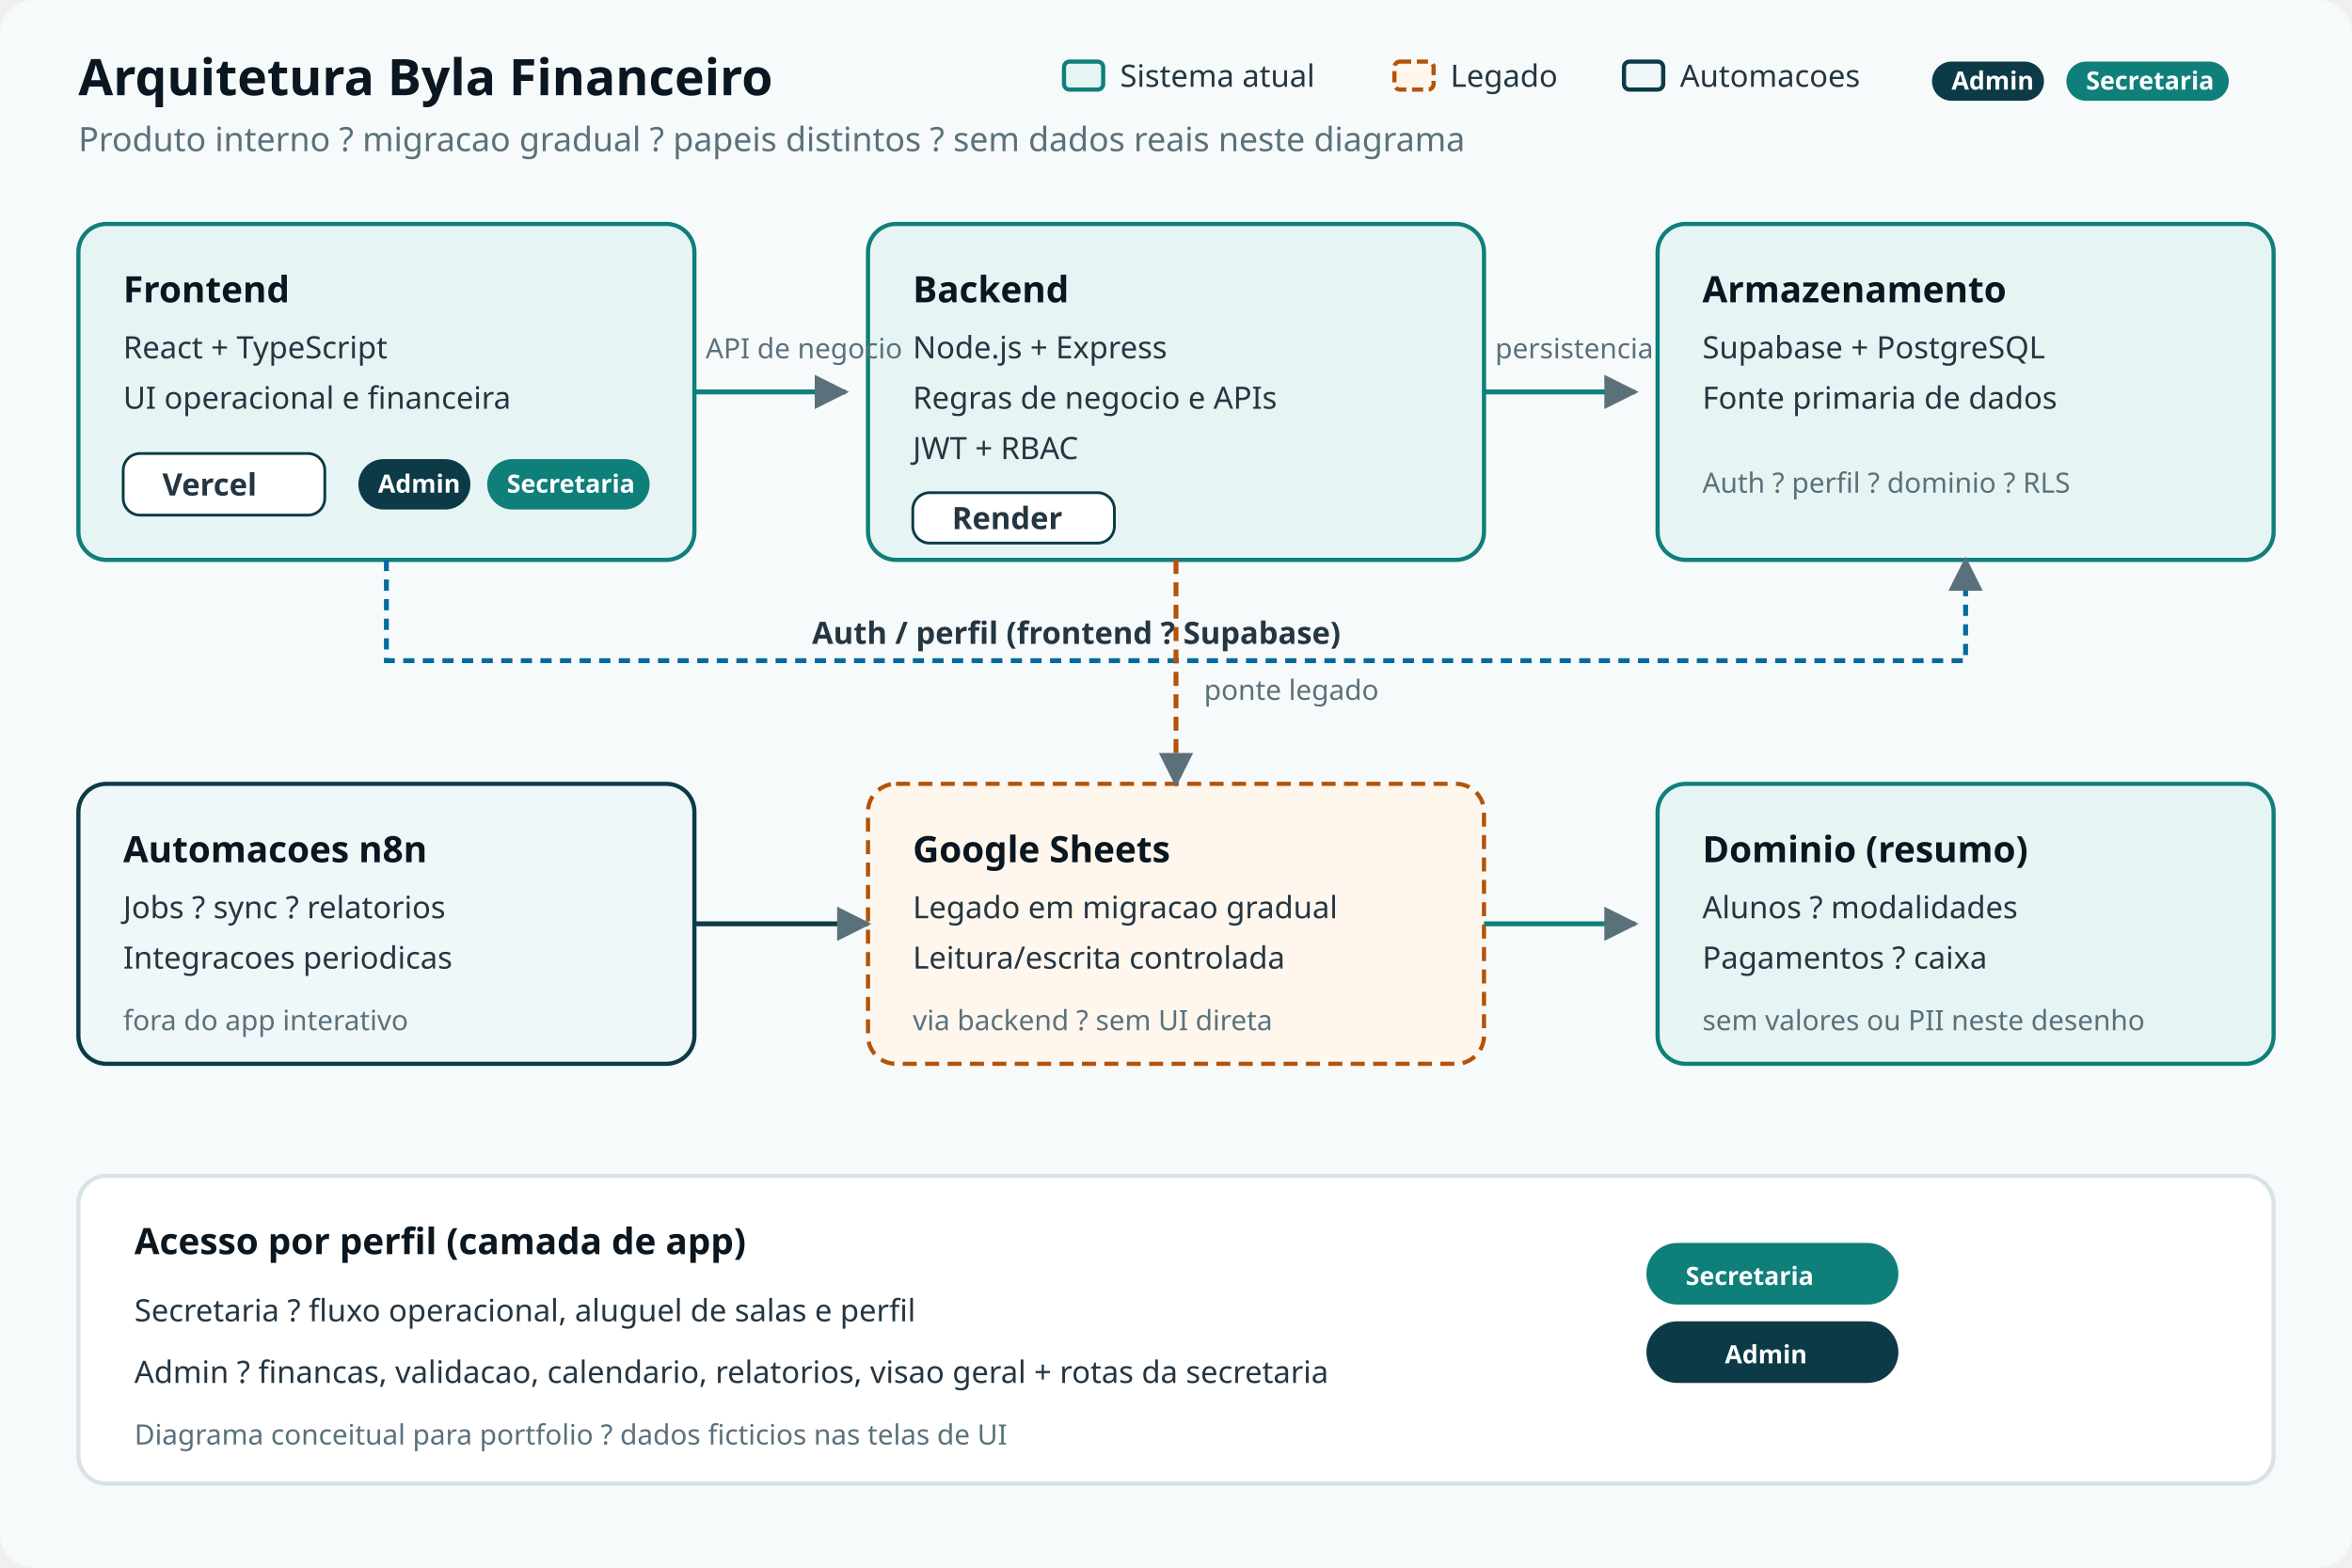
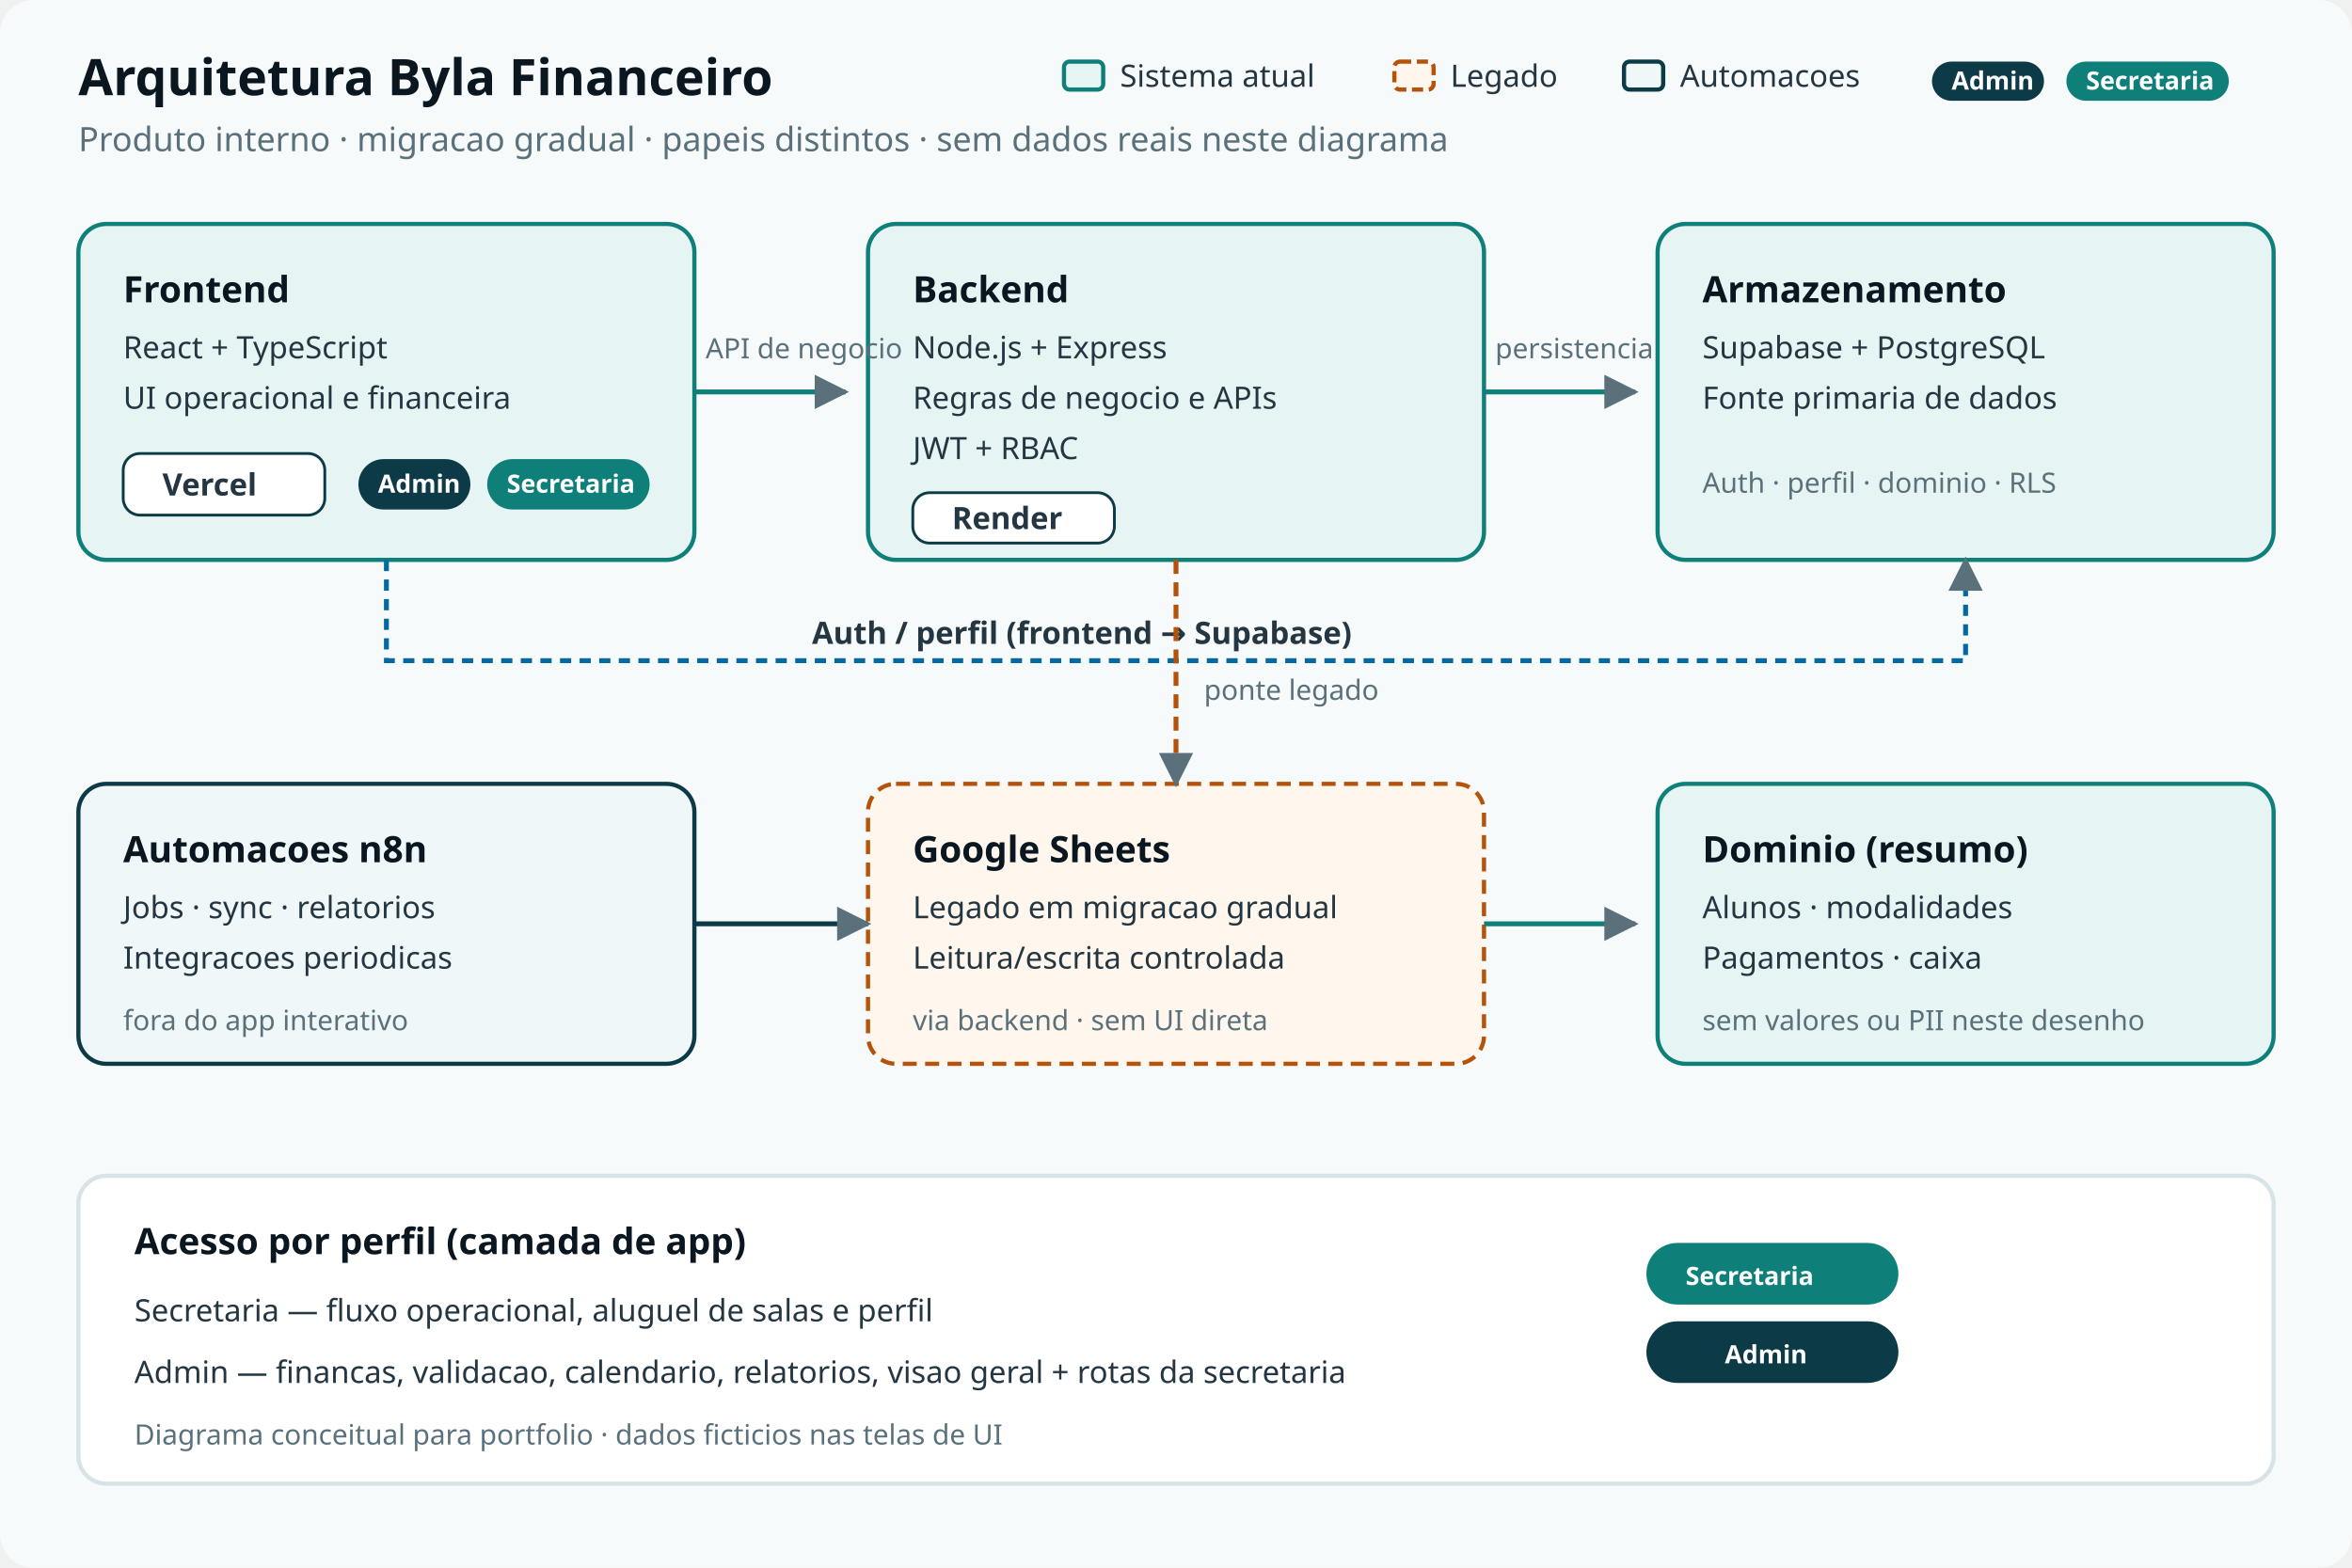
<svg xmlns="http://www.w3.org/2000/svg" viewBox="0 0 840 560" width="840" height="560" role="img" aria-labelledby="title desc">
  <defs>
    <style type="text/css">
      .bg { fill: #f7fafb; }
      .panel { fill: #ffffff; stroke-width: 1.5; }
      .panel-atual { stroke: #0f7f7a; fill: #e6f5f3; }
      .panel-legado { stroke: #b45309; fill: #fff7ed; stroke-dasharray: 5 3; }
      .panel-auto { stroke: #0c3b47; fill: #f0f7f8; }
      .title { font: 700 18px system-ui, Segoe UI, sans-serif; fill: #0a1620; }
      .subtitle { font: 500 12px system-ui, Segoe UI, sans-serif; fill: #5a717c; }
      .box-title { font: 700 13px system-ui, Segoe UI, sans-serif; fill: #0a1620; }
      .box-sub { font: 500 11px system-ui, Segoe UI, sans-serif; fill: #243642; }
      .label { font: 600 11px system-ui, Segoe UI, sans-serif; fill: #243642; }
      .label-muted { font: 500 10px system-ui, Segoe UI, sans-serif; fill: #5a717c; }
      .legend { font: 500 11px system-ui, Segoe UI, sans-serif; fill: #243642; }
      .arrow { stroke-width: 1.75; fill: none; marker-end: url(#m); }
      .a-atual { stroke: #0f7f7a; }
      .a-auth { stroke: #0369a1; stroke-dasharray: 4 3; }
      .a-legado { stroke: #b45309; stroke-dasharray: 5 3; }
      .a-auto { stroke: #0c3b47; }
      .badge-txt { fill: #ffffff; font: 700 9px system-ui, Segoe UI, sans-serif; }
    </style>
    <marker id="m" viewBox="0 0 10 10" refX="9" refY="5" markerWidth="7" markerHeight="7" orient="auto-start-reverse">
      <path d="M0 0 L10 5 L0 10 z" fill="#5a717c" />
    </marker>
  </defs>
  <rect class="bg" width="840" height="560" rx="12" />
  <text class="title" x="28" y="34">Arquitetura Byla Financeiro</text>
-   <text class="subtitle" x="28" y="54">Produto interno ? migracao gradual ? papeis distintos ? sem dados reais neste diagrama</text>
+   <text class="subtitle" x="28" y="54">Produto interno · migracao gradual · papeis distintos · sem dados reais neste diagrama</text>
  <g transform="translate(380, 22)">
    <rect x="0" y="0" width="14" height="10" rx="2" fill="#e6f5f3" stroke="#0f7f7a" stroke-width="1.5" />
    <text class="legend" x="20" y="9">Sistema atual</text>
    <rect x="118" y="0" width="14" height="10" rx="2" fill="#fff7ed" stroke="#b45309" stroke-width="1.5" stroke-dasharray="4 2" />
    <text class="legend" x="138" y="9">Legado</text>
    <rect x="200" y="0" width="14" height="10" rx="2" fill="#f0f7f8" stroke="#0c3b47" stroke-width="1.5" />
    <text class="legend" x="220" y="9">Automacoes</text>
    <rect x="310" y="0" width="40" height="14" rx="7" fill="#0c3b47" />
    <text class="badge-txt" x="317" y="10">Admin</text>
    <rect x="358" y="0" width="58" height="14" rx="7" fill="#0f7f7a" />
    <text class="badge-txt" x="365" y="10">Secretaria</text>
  </g>
  <g transform="translate(28, 80)">
    <rect class="panel panel-atual" width="220" height="120" rx="10" />
    <text class="box-title" x="16" y="28">Frontend</text>
    <text class="box-sub" x="16" y="48">React + TypeScript</text>
    <text class="box-sub" x="16" y="66">UI operacional e financeira</text>
    <rect x="16" y="82" width="72" height="22" rx="6" fill="#ffffff" stroke="#0c3b47" stroke-width="1" />
    <text class="label" x="30" y="97">Vercel</text>
    <rect x="100" y="84" width="40" height="18" rx="9" fill="#0c3b47" />
    <text class="badge-txt" x="107" y="96">Admin</text>
    <rect x="146" y="84" width="58" height="18" rx="9" fill="#0f7f7a" />
    <text class="badge-txt" x="153" y="96">Secretaria</text>
  </g>
  <g transform="translate(310, 80)">
    <rect class="panel panel-atual" width="220" height="120" rx="10" />
    <text class="box-title" x="16" y="28">Backend</text>
    <text class="box-sub" x="16" y="48">Node.js + Express</text>
    <text class="box-sub" x="16" y="66">Regras de negocio e APIs</text>
    <text class="box-sub" x="16" y="84">JWT + RBAC</text>
    <rect x="16" y="96" width="72" height="18" rx="6" fill="#ffffff" stroke="#0c3b47" stroke-width="1" />
    <text class="label" x="30" y="109">Render</text>
  </g>
  <g transform="translate(592, 80)">
    <rect class="panel panel-atual" width="220" height="120" rx="10" />
    <text class="box-title" x="16" y="28">Armazenamento</text>
    <text class="box-sub" x="16" y="48">Supabase + PostgreSQL</text>
    <text class="box-sub" x="16" y="66">Fonte primaria de dados</text>
-     <text class="label-muted" x="16" y="96">Auth ? perfil ? dominio ? RLS</text>
+     <text class="label-muted" x="16" y="96">Auth · perfil · dominio · RLS</text>
  </g>
  <path class="arrow a-atual" d="M248 140 H302" />
  <text class="label-muted" x="252" y="128">API de negocio</text>
  <path class="arrow a-atual" d="M530 140 H584" />
  <text class="label-muted" x="534" y="128">persistencia</text>
  <path class="arrow a-auth" d="M138 200 V236 H702 V200" />
-   <text class="label" x="290" y="230" fill="#0369a1">Auth / perfil (frontend ? Supabase)</text>
+   <text class="label" x="290" y="230" fill="#0369a1">Auth / perfil (frontend → Supabase)</text>
  <g transform="translate(28, 280)">
    <rect class="panel panel-auto" width="220" height="100" rx="10" />
    <text class="box-title" x="16" y="28">Automacoes n8n</text>
-     <text class="box-sub" x="16" y="48">Jobs ? sync ? relatorios</text>
+     <text class="box-sub" x="16" y="48">Jobs · sync · relatorios</text>
    <text class="box-sub" x="16" y="66">Integracoes periodicas</text>
    <text class="label-muted" x="16" y="88">fora do app interativo</text>
  </g>
  <g transform="translate(310, 280)">
    <rect class="panel panel-legado" width="220" height="100" rx="10" />
    <text class="box-title" x="16" y="28">Google Sheets</text>
    <text class="box-sub" x="16" y="48">Legado em migracao gradual</text>
    <text class="box-sub" x="16" y="66">Leitura/escrita controlada</text>
-     <text class="label-muted" x="16" y="88">via backend ? sem UI direta</text>
+     <text class="label-muted" x="16" y="88">via backend · sem UI direta</text>
  </g>
  <g transform="translate(592, 280)">
    <rect class="panel panel-atual" width="220" height="100" rx="10" />
    <text class="box-title" x="16" y="28">Dominio (resumo)</text>
-     <text class="box-sub" x="16" y="48">Alunos ? modalidades</text>
-     <text class="box-sub" x="16" y="66">Pagamentos ? caixa</text>
+     <text class="box-sub" x="16" y="48">Alunos · modalidades</text>
+     <text class="box-sub" x="16" y="66">Pagamentos · caixa</text>
    <text class="label-muted" x="16" y="88">sem valores ou PII neste desenho</text>
  </g>
  <path class="arrow a-auto" d="M248 330 H310" />
  <path class="arrow a-legado" d="M420 200 V280" />
  <text class="label-muted" x="430" y="250">ponte legado</text>
  <path class="arrow a-atual" d="M530 330 H584" />
  <g transform="translate(28, 420)">
    <rect width="784" height="110" rx="10" fill="#ffffff" stroke="#d7e3e7" stroke-width="1.5" />
    <text class="box-title" x="20" y="28">Acesso por perfil (camada de app)</text>
-     <text class="box-sub" x="20" y="52">Secretaria ? fluxo operacional, aluguel de salas e perfil</text>
-     <text class="box-sub" x="20" y="74">Admin ? financas, validacao, calendario, relatorios, visao geral + rotas da secretaria</text>
-     <text class="label-muted" x="20" y="96">Diagrama conceitual para portfolio ? dados ficticios nas telas de UI</text>
+     <text class="box-sub" x="20" y="52">Secretaria — fluxo operacional, aluguel de salas e perfil</text>
+     <text class="box-sub" x="20" y="74">Admin — financas, validacao, calendario, relatorios, visao geral + rotas da secretaria</text>
+     <text class="label-muted" x="20" y="96">Diagrama conceitual para portfolio · dados ficticios nas telas de UI</text>
    <rect x="560" y="24" width="90" height="22" rx="11" fill="#0f7f7a" />
    <text class="badge-txt" x="574" y="39">Secretaria</text>
    <rect x="560" y="52" width="90" height="22" rx="11" fill="#0c3b47" />
    <text class="badge-txt" x="588" y="67">Admin</text>
  </g>
</svg>
